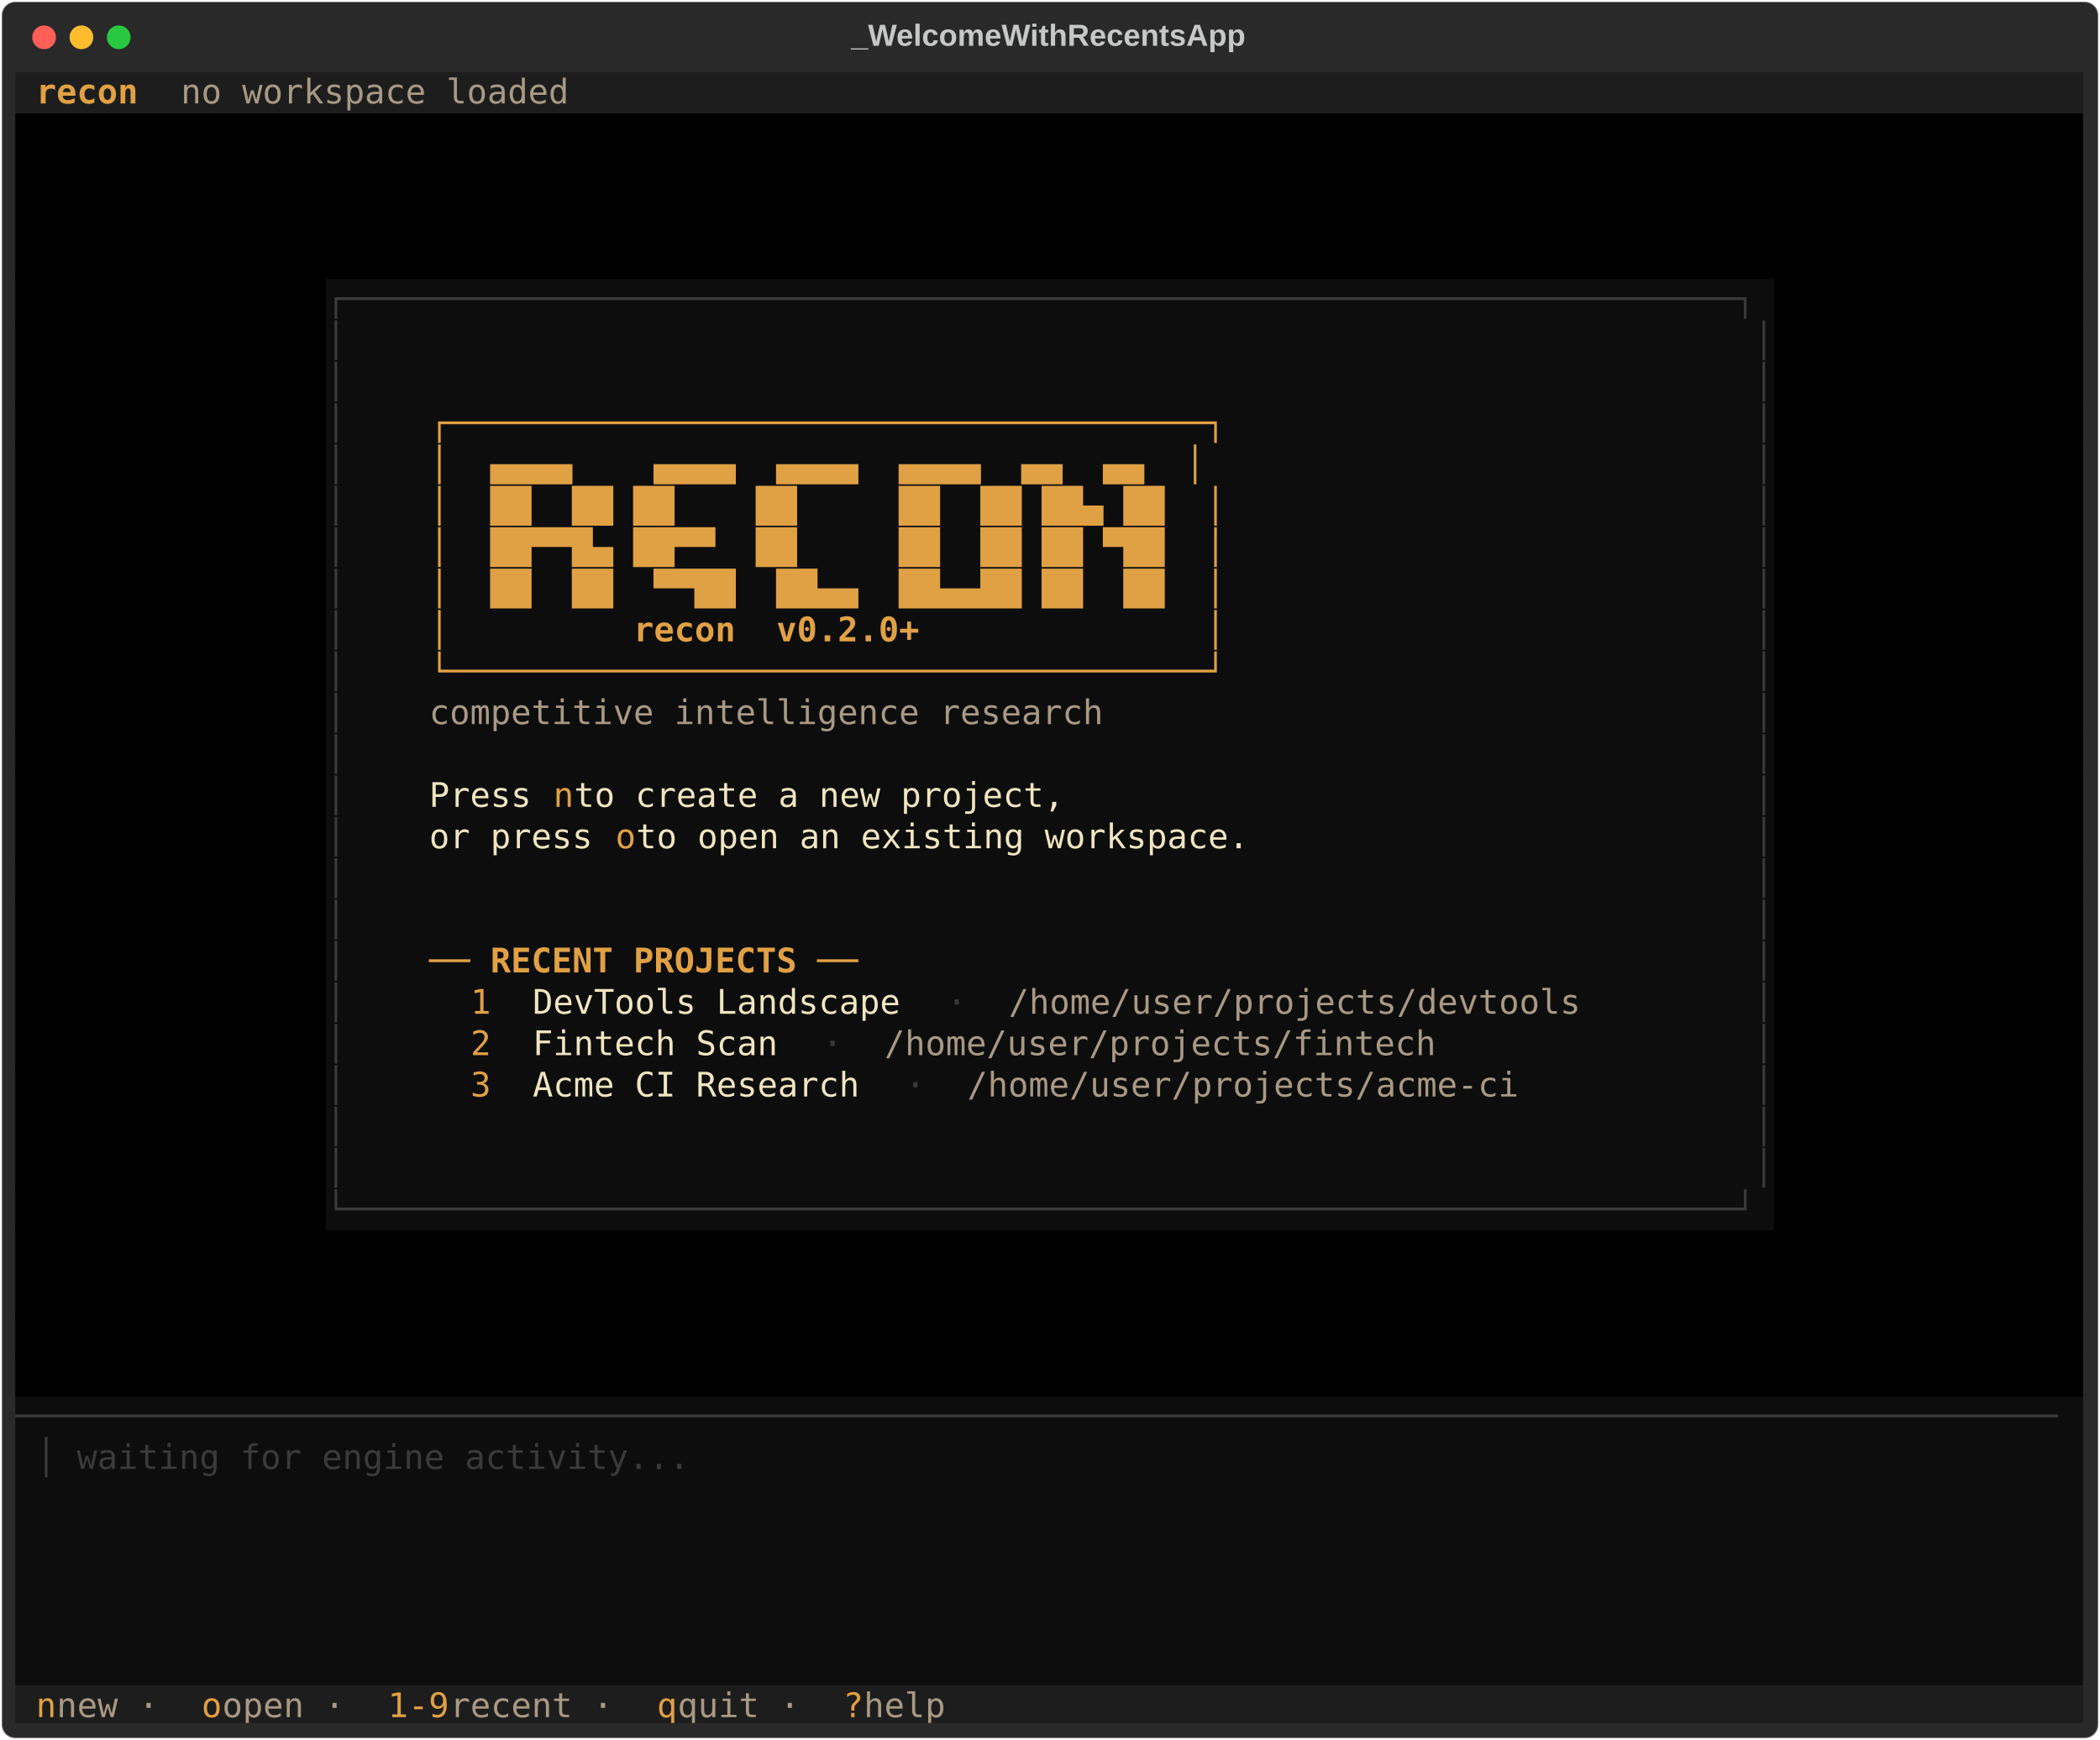
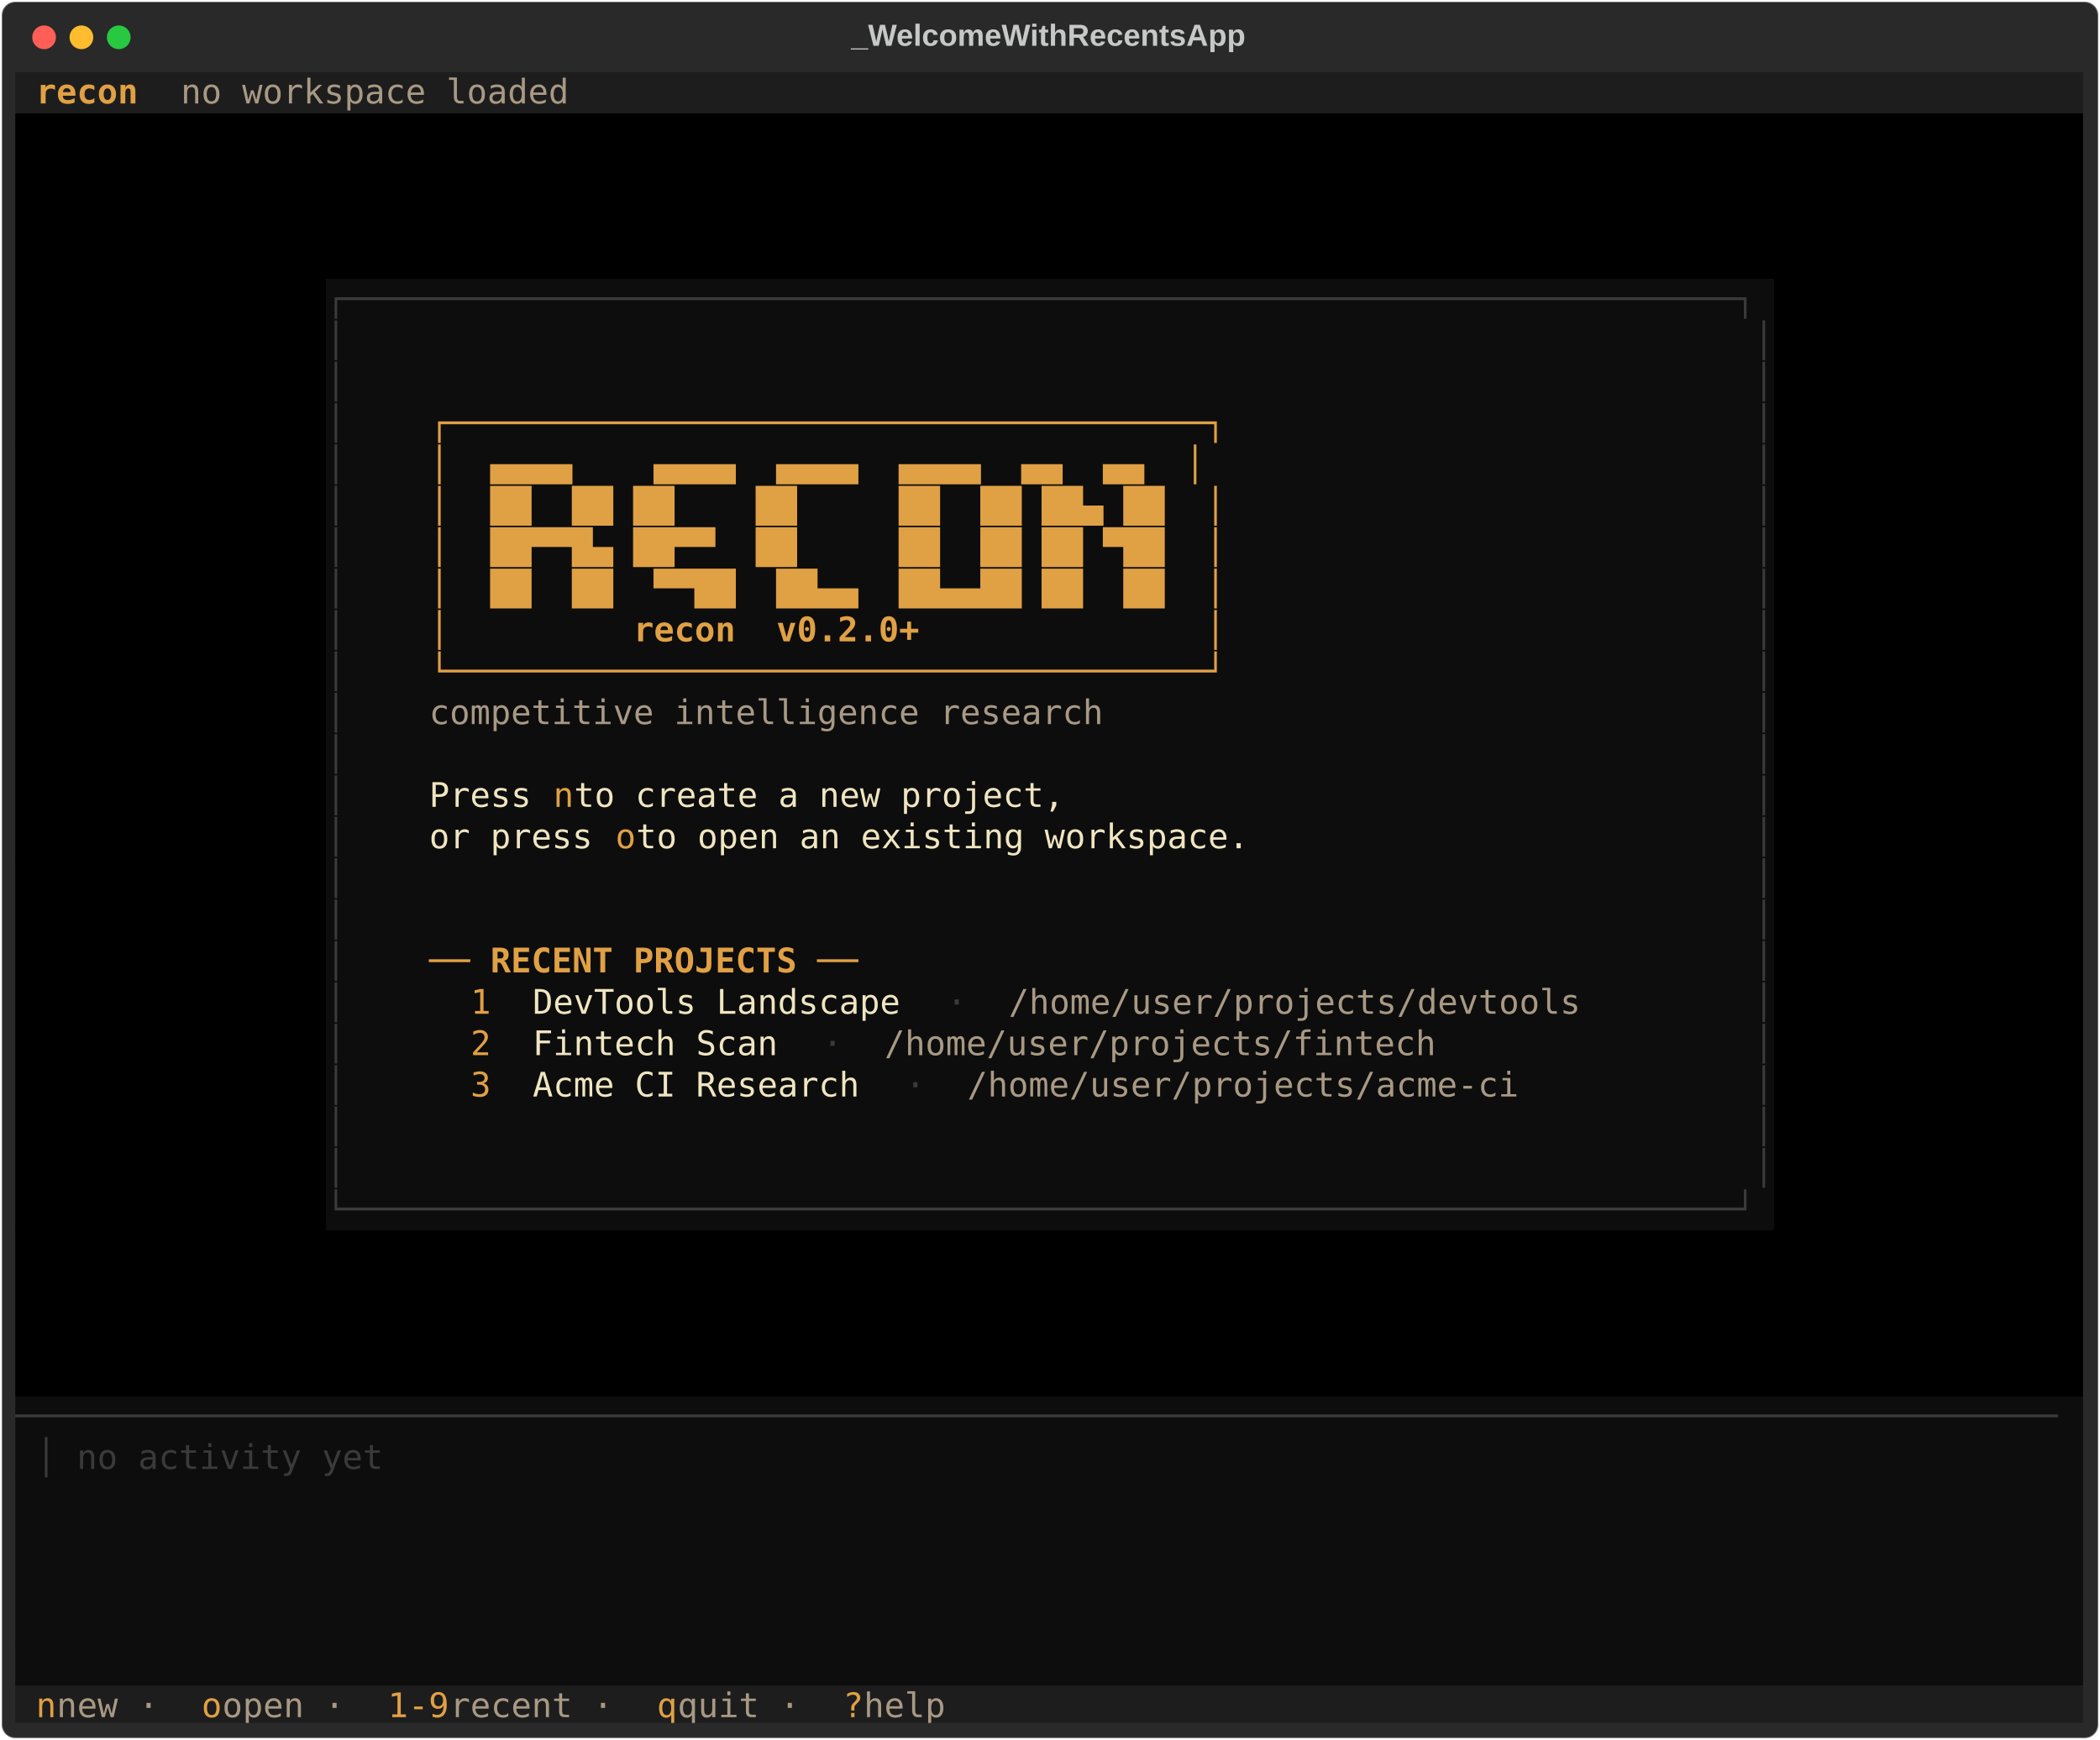
<svg xmlns="http://www.w3.org/2000/svg" class="rich-terminal" viewBox="0 0 1238 1026.0">
  <style>

    @font-face {
        font-family: "Fira Code";
        src: local("FiraCode-Regular"),
                url("https://cdnjs.cloudflare.com/ajax/libs/firacode/6.2.0/woff2/FiraCode-Regular.woff2") format("woff2"),
                url("https://cdnjs.cloudflare.com/ajax/libs/firacode/6.2.0/woff/FiraCode-Regular.woff") format("woff");
        font-style: normal;
        font-weight: 400;
    }
    @font-face {
        font-family: "Fira Code";
        src: local("FiraCode-Bold"),
                url("https://cdnjs.cloudflare.com/ajax/libs/firacode/6.2.0/woff2/FiraCode-Bold.woff2") format("woff2"),
                url("https://cdnjs.cloudflare.com/ajax/libs/firacode/6.2.0/woff/FiraCode-Bold.woff") format("woff");
        font-style: bold;
        font-weight: 700;
    }

    .terminal-matrix {
        font-family: Fira Code, monospace;
        font-size: 20px;
        line-height: 24.4px;
        font-variant-east-asian: full-width;
    }

    .terminal-title {
        font-size: 18px;
        font-weight: bold;
        font-family: arial;
    }

    .terminal-r1 { fill: #c5c8c6 }
.terminal-r2 { fill: #e0a044;font-weight: bold }
.terminal-r3 { fill: #efe5c0 }
.terminal-r4 { fill: #a89984 }
.terminal-r5 { fill: #3a3a3a }
.terminal-r6 { fill: #e0a044 }
    </style>
  <defs>
    <clipPath id="terminal-clip-terminal">
      <rect x="0" y="0" width="1219.0" height="975.0" />
    </clipPath>
    <clipPath id="terminal-line-0">
      <rect x="0" y="1.5" width="1220" height="24.65" />
    </clipPath>
    <clipPath id="terminal-line-1">
      <rect x="0" y="25.9" width="1220" height="24.65" />
    </clipPath>
    <clipPath id="terminal-line-2">
      <rect x="0" y="50.3" width="1220" height="24.65" />
    </clipPath>
    <clipPath id="terminal-line-3">
      <rect x="0" y="74.7" width="1220" height="24.65" />
    </clipPath>
    <clipPath id="terminal-line-4">
      <rect x="0" y="99.1" width="1220" height="24.65" />
    </clipPath>
    <clipPath id="terminal-line-5">
      <rect x="0" y="123.5" width="1220" height="24.65" />
    </clipPath>
    <clipPath id="terminal-line-6">
      <rect x="0" y="147.9" width="1220" height="24.65" />
    </clipPath>
    <clipPath id="terminal-line-7">
      <rect x="0" y="172.3" width="1220" height="24.65" />
    </clipPath>
    <clipPath id="terminal-line-8">
      <rect x="0" y="196.7" width="1220" height="24.65" />
    </clipPath>
    <clipPath id="terminal-line-9">
      <rect x="0" y="221.1" width="1220" height="24.65" />
    </clipPath>
    <clipPath id="terminal-line-10">
      <rect x="0" y="245.5" width="1220" height="24.65" />
    </clipPath>
    <clipPath id="terminal-line-11">
      <rect x="0" y="269.9" width="1220" height="24.65" />
    </clipPath>
    <clipPath id="terminal-line-12">
      <rect x="0" y="294.3" width="1220" height="24.65" />
    </clipPath>
    <clipPath id="terminal-line-13">
      <rect x="0" y="318.7" width="1220" height="24.65" />
    </clipPath>
    <clipPath id="terminal-line-14">
      <rect x="0" y="343.1" width="1220" height="24.65" />
    </clipPath>
    <clipPath id="terminal-line-15">
      <rect x="0" y="367.5" width="1220" height="24.65" />
    </clipPath>
    <clipPath id="terminal-line-16">
      <rect x="0" y="391.9" width="1220" height="24.65" />
    </clipPath>
    <clipPath id="terminal-line-17">
      <rect x="0" y="416.3" width="1220" height="24.65" />
    </clipPath>
    <clipPath id="terminal-line-18">
      <rect x="0" y="440.7" width="1220" height="24.65" />
    </clipPath>
    <clipPath id="terminal-line-19">
      <rect x="0" y="465.1" width="1220" height="24.65" />
    </clipPath>
    <clipPath id="terminal-line-20">
      <rect x="0" y="489.5" width="1220" height="24.65" />
    </clipPath>
    <clipPath id="terminal-line-21">
      <rect x="0" y="513.9" width="1220" height="24.65" />
    </clipPath>
    <clipPath id="terminal-line-22">
      <rect x="0" y="538.3" width="1220" height="24.65" />
    </clipPath>
    <clipPath id="terminal-line-23">
      <rect x="0" y="562.7" width="1220" height="24.65" />
    </clipPath>
    <clipPath id="terminal-line-24">
      <rect x="0" y="587.1" width="1220" height="24.65" />
    </clipPath>
    <clipPath id="terminal-line-25">
      <rect x="0" y="611.5" width="1220" height="24.65" />
    </clipPath>
    <clipPath id="terminal-line-26">
      <rect x="0" y="635.9" width="1220" height="24.65" />
    </clipPath>
    <clipPath id="terminal-line-27">
      <rect x="0" y="660.3" width="1220" height="24.65" />
    </clipPath>
    <clipPath id="terminal-line-28">
      <rect x="0" y="684.7" width="1220" height="24.65" />
    </clipPath>
    <clipPath id="terminal-line-29">
      <rect x="0" y="709.1" width="1220" height="24.65" />
    </clipPath>
    <clipPath id="terminal-line-30">
      <rect x="0" y="733.5" width="1220" height="24.65" />
    </clipPath>
    <clipPath id="terminal-line-31">
      <rect x="0" y="757.9" width="1220" height="24.65" />
    </clipPath>
    <clipPath id="terminal-line-32">
      <rect x="0" y="782.3" width="1220" height="24.65" />
    </clipPath>
    <clipPath id="terminal-line-33">
      <rect x="0" y="806.7" width="1220" height="24.65" />
    </clipPath>
    <clipPath id="terminal-line-34">
      <rect x="0" y="831.1" width="1220" height="24.65" />
    </clipPath>
    <clipPath id="terminal-line-35">
      <rect x="0" y="855.5" width="1220" height="24.65" />
    </clipPath>
    <clipPath id="terminal-line-36">
      <rect x="0" y="879.9" width="1220" height="24.65" />
    </clipPath>
    <clipPath id="terminal-line-37">
      <rect x="0" y="904.3" width="1220" height="24.65" />
    </clipPath>
    <clipPath id="terminal-line-38">
      <rect x="0" y="928.7" width="1220" height="24.65" />
    </clipPath>
  </defs>
  <rect fill="#292929" stroke="rgba(255,255,255,0.35)" stroke-width="1" x="1" y="1" width="1236" height="1024" rx="8" />
  <text class="terminal-title" fill="#c5c8c6" text-anchor="middle" x="618" y="27">_WelcomeWithRecentsApp</text>
  <g transform="translate(26,22)">
    <circle cx="0" cy="0" r="7" fill="#ff5f57" />
    <circle cx="22" cy="0" r="7" fill="#febc2e" />
    <circle cx="44" cy="0" r="7" fill="#28c840" />
  </g>
  <g transform="translate(9, 41)" clip-path="url(#terminal-clip-terminal)">
    <rect fill="#1d1d1d" x="0" y="1.5" width="12.2" height="24.65" shape-rendering="crispEdges" />
    <rect fill="#1d1d1d" x="12.2" y="1.5" width="61" height="24.65" shape-rendering="crispEdges" />
    <rect fill="#1d1d1d" x="73.2" y="1.5" width="24.4" height="24.65" shape-rendering="crispEdges" />
    <rect fill="#1d1d1d" x="97.6" y="1.5" width="231.8" height="24.65" shape-rendering="crispEdges" />
    <rect fill="#1d1d1d" x="329.4" y="1.5" width="890.6" height="24.65" shape-rendering="crispEdges" />
    <rect fill="#000000" x="0" y="25.9" width="1220" height="24.65" shape-rendering="crispEdges" />
    <rect fill="#000000" x="0" y="50.3" width="1220" height="24.65" shape-rendering="crispEdges" />
    <rect fill="#000000" x="0" y="74.7" width="1220" height="24.65" shape-rendering="crispEdges" />
    <rect fill="#000000" x="0" y="99.1" width="1220" height="24.65" shape-rendering="crispEdges" />
    <rect fill="#000000" x="0" y="123.5" width="183" height="24.65" shape-rendering="crispEdges" />
    <rect fill="#0d0d0d" x="183" y="123.5" width="854" height="24.65" shape-rendering="crispEdges" />
    <rect fill="#000000" x="1037" y="123.5" width="183" height="24.65" shape-rendering="crispEdges" />
    <rect fill="#000000" x="0" y="147.9" width="183" height="24.65" shape-rendering="crispEdges" />
    <rect fill="#0d0d0d" x="183" y="147.9" width="12.2" height="24.65" shape-rendering="crispEdges" />
    <rect fill="#0d0d0d" x="195.2" y="147.9" width="829.6" height="24.65" shape-rendering="crispEdges" />
    <rect fill="#0d0d0d" x="1024.8" y="147.9" width="12.2" height="24.65" shape-rendering="crispEdges" />
    <rect fill="#000000" x="1037" y="147.9" width="183" height="24.65" shape-rendering="crispEdges" />
    <rect fill="#000000" x="0" y="172.3" width="183" height="24.65" shape-rendering="crispEdges" />
    <rect fill="#0d0d0d" x="183" y="172.3" width="12.2" height="24.65" shape-rendering="crispEdges" />
    <rect fill="#0d0d0d" x="195.2" y="172.3" width="829.6" height="24.65" shape-rendering="crispEdges" />
    <rect fill="#0d0d0d" x="1024.8" y="172.3" width="12.2" height="24.65" shape-rendering="crispEdges" />
    <rect fill="#000000" x="1037" y="172.3" width="183" height="24.65" shape-rendering="crispEdges" />
    <rect fill="#000000" x="0" y="196.7" width="183" height="24.65" shape-rendering="crispEdges" />
    <rect fill="#0d0d0d" x="183" y="196.7" width="12.2" height="24.65" shape-rendering="crispEdges" />
    <rect fill="#0d0d0d" x="195.2" y="196.7" width="48.8" height="24.65" shape-rendering="crispEdges" />
    <rect fill="#0d0d0d" x="244" y="196.7" width="475.8" height="24.65" shape-rendering="crispEdges" />
    <rect fill="#0d0d0d" x="719.8" y="196.7" width="305" height="24.65" shape-rendering="crispEdges" />
    <rect fill="#0d0d0d" x="1024.8" y="196.7" width="12.2" height="24.65" shape-rendering="crispEdges" />
    <rect fill="#000000" x="1037" y="196.7" width="183" height="24.65" shape-rendering="crispEdges" />
    <rect fill="#000000" x="0" y="221.1" width="183" height="24.65" shape-rendering="crispEdges" />
    <rect fill="#0d0d0d" x="183" y="221.1" width="12.2" height="24.65" shape-rendering="crispEdges" />
    <rect fill="#0d0d0d" x="195.2" y="221.1" width="48.8" height="24.65" shape-rendering="crispEdges" />
    <rect fill="#0d0d0d" x="244" y="221.1" width="463.6" height="24.65" shape-rendering="crispEdges" />
    <rect fill="#0d0d0d" x="707.6" y="221.1" width="317.2" height="24.65" shape-rendering="crispEdges" />
    <rect fill="#0d0d0d" x="1024.8" y="221.1" width="12.2" height="24.65" shape-rendering="crispEdges" />
    <rect fill="#000000" x="1037" y="221.1" width="183" height="24.65" shape-rendering="crispEdges" />
    <rect fill="#000000" x="0" y="245.5" width="183" height="24.65" shape-rendering="crispEdges" />
    <rect fill="#0d0d0d" x="183" y="245.5" width="12.2" height="24.65" shape-rendering="crispEdges" />
    <rect fill="#0d0d0d" x="195.2" y="245.5" width="48.8" height="24.65" shape-rendering="crispEdges" />
    <rect fill="#0d0d0d" x="244" y="245.5" width="475.8" height="24.65" shape-rendering="crispEdges" />
    <rect fill="#0d0d0d" x="719.8" y="245.5" width="305" height="24.65" shape-rendering="crispEdges" />
    <rect fill="#0d0d0d" x="1024.8" y="245.5" width="12.2" height="24.65" shape-rendering="crispEdges" />
    <rect fill="#000000" x="1037" y="245.5" width="183" height="24.65" shape-rendering="crispEdges" />
    <rect fill="#000000" x="0" y="269.9" width="183" height="24.65" shape-rendering="crispEdges" />
    <rect fill="#0d0d0d" x="183" y="269.9" width="12.2" height="24.65" shape-rendering="crispEdges" />
    <rect fill="#0d0d0d" x="195.2" y="269.9" width="48.8" height="24.65" shape-rendering="crispEdges" />
    <rect fill="#0d0d0d" x="244" y="269.9" width="475.8" height="24.65" shape-rendering="crispEdges" />
    <rect fill="#0d0d0d" x="719.8" y="269.9" width="305" height="24.65" shape-rendering="crispEdges" />
    <rect fill="#0d0d0d" x="1024.8" y="269.9" width="12.2" height="24.65" shape-rendering="crispEdges" />
    <rect fill="#000000" x="1037" y="269.9" width="183" height="24.65" shape-rendering="crispEdges" />
    <rect fill="#000000" x="0" y="294.3" width="183" height="24.65" shape-rendering="crispEdges" />
    <rect fill="#0d0d0d" x="183" y="294.3" width="12.2" height="24.65" shape-rendering="crispEdges" />
    <rect fill="#0d0d0d" x="195.2" y="294.3" width="48.8" height="24.65" shape-rendering="crispEdges" />
    <rect fill="#0d0d0d" x="244" y="294.3" width="475.8" height="24.65" shape-rendering="crispEdges" />
    <rect fill="#0d0d0d" x="719.8" y="294.3" width="305" height="24.65" shape-rendering="crispEdges" />
    <rect fill="#0d0d0d" x="1024.8" y="294.3" width="12.2" height="24.65" shape-rendering="crispEdges" />
    <rect fill="#000000" x="1037" y="294.3" width="183" height="24.65" shape-rendering="crispEdges" />
    <rect fill="#000000" x="0" y="318.7" width="183" height="24.65" shape-rendering="crispEdges" />
    <rect fill="#0d0d0d" x="183" y="318.7" width="12.2" height="24.65" shape-rendering="crispEdges" />
    <rect fill="#0d0d0d" x="195.2" y="318.7" width="48.8" height="24.65" shape-rendering="crispEdges" />
    <rect fill="#0d0d0d" x="244" y="318.7" width="475.8" height="24.65" shape-rendering="crispEdges" />
    <rect fill="#0d0d0d" x="719.8" y="318.7" width="305" height="24.65" shape-rendering="crispEdges" />
    <rect fill="#0d0d0d" x="1024.8" y="318.7" width="12.2" height="24.65" shape-rendering="crispEdges" />
    <rect fill="#000000" x="1037" y="318.7" width="183" height="24.65" shape-rendering="crispEdges" />
    <rect fill="#000000" x="0" y="343.1" width="183" height="24.65" shape-rendering="crispEdges" />
    <rect fill="#0d0d0d" x="183" y="343.1" width="12.2" height="24.65" shape-rendering="crispEdges" />
    <rect fill="#0d0d0d" x="195.2" y="343.1" width="48.8" height="24.65" shape-rendering="crispEdges" />
    <rect fill="#0d0d0d" x="244" y="343.1" width="475.8" height="24.65" shape-rendering="crispEdges" />
    <rect fill="#0d0d0d" x="719.8" y="343.1" width="305" height="24.65" shape-rendering="crispEdges" />
    <rect fill="#0d0d0d" x="1024.8" y="343.1" width="12.2" height="24.65" shape-rendering="crispEdges" />
    <rect fill="#000000" x="1037" y="343.1" width="183" height="24.65" shape-rendering="crispEdges" />
    <rect fill="#000000" x="0" y="367.5" width="183" height="24.65" shape-rendering="crispEdges" />
    <rect fill="#0d0d0d" x="183" y="367.5" width="12.2" height="24.65" shape-rendering="crispEdges" />
    <rect fill="#0d0d0d" x="195.2" y="367.5" width="48.8" height="24.65" shape-rendering="crispEdges" />
    <rect fill="#0d0d0d" x="244" y="367.5" width="402.6" height="24.65" shape-rendering="crispEdges" />
    <rect fill="#0d0d0d" x="646.6" y="367.5" width="378.2" height="24.65" shape-rendering="crispEdges" />
    <rect fill="#0d0d0d" x="1024.8" y="367.5" width="12.2" height="24.65" shape-rendering="crispEdges" />
    <rect fill="#000000" x="1037" y="367.5" width="183" height="24.65" shape-rendering="crispEdges" />
    <rect fill="#000000" x="0" y="391.9" width="183" height="24.65" shape-rendering="crispEdges" />
    <rect fill="#0d0d0d" x="183" y="391.9" width="12.2" height="24.65" shape-rendering="crispEdges" />
    <rect fill="#0d0d0d" x="195.2" y="391.9" width="48.8" height="24.65" shape-rendering="crispEdges" />
    <rect fill="#0d0d0d" x="244" y="391.9" width="0" height="24.65" shape-rendering="crispEdges" />
    <rect fill="#0d0d0d" x="244" y="391.9" width="780.8" height="24.65" shape-rendering="crispEdges" />
    <rect fill="#0d0d0d" x="1024.8" y="391.9" width="12.2" height="24.65" shape-rendering="crispEdges" />
    <rect fill="#000000" x="1037" y="391.9" width="183" height="24.65" shape-rendering="crispEdges" />
    <rect fill="#000000" x="0" y="416.3" width="183" height="24.65" shape-rendering="crispEdges" />
    <rect fill="#0d0d0d" x="183" y="416.3" width="12.2" height="24.65" shape-rendering="crispEdges" />
    <rect fill="#0d0d0d" x="195.2" y="416.3" width="48.8" height="24.65" shape-rendering="crispEdges" />
    <rect fill="#0d0d0d" x="244" y="416.3" width="73.2" height="24.65" shape-rendering="crispEdges" />
    <rect fill="#0d0d0d" x="317.2" y="416.3" width="12.2" height="24.65" shape-rendering="crispEdges" />
    <rect fill="#0d0d0d" x="329.4" y="416.3" width="305" height="24.65" shape-rendering="crispEdges" />
    <rect fill="#0d0d0d" x="634.4" y="416.3" width="390.4" height="24.65" shape-rendering="crispEdges" />
    <rect fill="#0d0d0d" x="1024.8" y="416.3" width="12.2" height="24.65" shape-rendering="crispEdges" />
    <rect fill="#000000" x="1037" y="416.3" width="183" height="24.65" shape-rendering="crispEdges" />
    <rect fill="#000000" x="0" y="440.7" width="183" height="24.65" shape-rendering="crispEdges" />
    <rect fill="#0d0d0d" x="183" y="440.7" width="12.2" height="24.65" shape-rendering="crispEdges" />
    <rect fill="#0d0d0d" x="195.2" y="440.7" width="48.8" height="24.65" shape-rendering="crispEdges" />
    <rect fill="#0d0d0d" x="244" y="440.7" width="109.8" height="24.65" shape-rendering="crispEdges" />
    <rect fill="#0d0d0d" x="353.8" y="440.7" width="12.2" height="24.65" shape-rendering="crispEdges" />
    <rect fill="#0d0d0d" x="366" y="440.7" width="378.2" height="24.65" shape-rendering="crispEdges" />
    <rect fill="#0d0d0d" x="744.2" y="440.7" width="280.6" height="24.65" shape-rendering="crispEdges" />
    <rect fill="#0d0d0d" x="1024.8" y="440.7" width="12.2" height="24.65" shape-rendering="crispEdges" />
    <rect fill="#000000" x="1037" y="440.7" width="183" height="24.65" shape-rendering="crispEdges" />
    <rect fill="#000000" x="0" y="465.1" width="183" height="24.65" shape-rendering="crispEdges" />
    <rect fill="#0d0d0d" x="183" y="465.1" width="12.2" height="24.65" shape-rendering="crispEdges" />
    <rect fill="#0d0d0d" x="195.2" y="465.1" width="48.8" height="24.65" shape-rendering="crispEdges" />
    <rect fill="#0d0d0d" x="244" y="465.1" width="0" height="24.65" shape-rendering="crispEdges" />
    <rect fill="#0d0d0d" x="244" y="465.1" width="780.8" height="24.65" shape-rendering="crispEdges" />
    <rect fill="#0d0d0d" x="1024.8" y="465.1" width="12.2" height="24.65" shape-rendering="crispEdges" />
    <rect fill="#000000" x="1037" y="465.1" width="183" height="24.65" shape-rendering="crispEdges" />
    <rect fill="#000000" x="0" y="489.5" width="183" height="24.65" shape-rendering="crispEdges" />
    <rect fill="#0d0d0d" x="183" y="489.5" width="12.2" height="24.65" shape-rendering="crispEdges" />
    <rect fill="#0d0d0d" x="195.2" y="489.5" width="829.6" height="24.65" shape-rendering="crispEdges" />
    <rect fill="#0d0d0d" x="1024.8" y="489.5" width="12.2" height="24.65" shape-rendering="crispEdges" />
    <rect fill="#000000" x="1037" y="489.5" width="183" height="24.65" shape-rendering="crispEdges" />
    <rect fill="#000000" x="0" y="513.9" width="183" height="24.65" shape-rendering="crispEdges" />
    <rect fill="#0d0d0d" x="183" y="513.9" width="12.2" height="24.65" shape-rendering="crispEdges" />
    <rect fill="#0d0d0d" x="195.2" y="513.9" width="48.8" height="24.65" shape-rendering="crispEdges" />
    <rect fill="#0d0d0d" x="244" y="513.9" width="256.2" height="24.65" shape-rendering="crispEdges" />
    <rect fill="#0d0d0d" x="500.2" y="513.9" width="524.6" height="24.65" shape-rendering="crispEdges" />
    <rect fill="#0d0d0d" x="1024.8" y="513.9" width="12.2" height="24.65" shape-rendering="crispEdges" />
    <rect fill="#000000" x="1037" y="513.9" width="183" height="24.65" shape-rendering="crispEdges" />
    <rect fill="#000000" x="0" y="538.3" width="183" height="24.65" shape-rendering="crispEdges" />
    <rect fill="#0d0d0d" x="183" y="538.3" width="12.2" height="24.65" shape-rendering="crispEdges" />
    <rect fill="#0d0d0d" x="195.2" y="538.3" width="48.8" height="24.65" shape-rendering="crispEdges" />
    <rect fill="#0d0d0d" x="244" y="538.3" width="24.4" height="24.65" shape-rendering="crispEdges" />
    <rect fill="#0d0d0d" x="268.4" y="538.3" width="12.2" height="24.65" shape-rendering="crispEdges" />
    <rect fill="#0d0d0d" x="280.6" y="538.3" width="24.4" height="24.65" shape-rendering="crispEdges" />
    <rect fill="#0d0d0d" x="305" y="538.3" width="219.6" height="24.65" shape-rendering="crispEdges" />
    <rect fill="#0d0d0d" x="524.6" y="538.3" width="24.4" height="24.65" shape-rendering="crispEdges" />
    <rect fill="#0d0d0d" x="549" y="538.3" width="12.2" height="24.65" shape-rendering="crispEdges" />
    <rect fill="#0d0d0d" x="561.2" y="538.3" width="24.4" height="24.65" shape-rendering="crispEdges" />
    <rect fill="#0d0d0d" x="585.6" y="538.3" width="341.6" height="24.65" shape-rendering="crispEdges" />
    <rect fill="#0d0d0d" x="927.2" y="538.3" width="97.6" height="24.65" shape-rendering="crispEdges" />
    <rect fill="#0d0d0d" x="1024.8" y="538.3" width="12.2" height="24.65" shape-rendering="crispEdges" />
    <rect fill="#000000" x="1037" y="538.3" width="183" height="24.65" shape-rendering="crispEdges" />
    <rect fill="#000000" x="0" y="562.7" width="183" height="24.65" shape-rendering="crispEdges" />
    <rect fill="#0d0d0d" x="183" y="562.7" width="12.2" height="24.65" shape-rendering="crispEdges" />
    <rect fill="#0d0d0d" x="195.2" y="562.7" width="48.8" height="24.65" shape-rendering="crispEdges" />
    <rect fill="#0d0d0d" x="244" y="562.7" width="24.4" height="24.65" shape-rendering="crispEdges" />
    <rect fill="#0d0d0d" x="268.4" y="562.7" width="12.2" height="24.65" shape-rendering="crispEdges" />
    <rect fill="#0d0d0d" x="280.6" y="562.7" width="24.4" height="24.65" shape-rendering="crispEdges" />
    <rect fill="#0d0d0d" x="305" y="562.7" width="146.4" height="24.65" shape-rendering="crispEdges" />
    <rect fill="#0d0d0d" x="451.4" y="562.7" width="24.4" height="24.65" shape-rendering="crispEdges" />
    <rect fill="#0d0d0d" x="475.8" y="562.7" width="12.2" height="24.65" shape-rendering="crispEdges" />
    <rect fill="#0d0d0d" x="488" y="562.7" width="24.4" height="24.65" shape-rendering="crispEdges" />
    <rect fill="#0d0d0d" x="512.4" y="562.7" width="329.4" height="24.65" shape-rendering="crispEdges" />
    <rect fill="#0d0d0d" x="841.8" y="562.7" width="183" height="24.65" shape-rendering="crispEdges" />
    <rect fill="#0d0d0d" x="1024.8" y="562.7" width="12.2" height="24.65" shape-rendering="crispEdges" />
    <rect fill="#000000" x="1037" y="562.7" width="183" height="24.65" shape-rendering="crispEdges" />
    <rect fill="#000000" x="0" y="587.1" width="183" height="24.65" shape-rendering="crispEdges" />
    <rect fill="#0d0d0d" x="183" y="587.1" width="12.2" height="24.65" shape-rendering="crispEdges" />
    <rect fill="#0d0d0d" x="195.2" y="587.1" width="48.8" height="24.65" shape-rendering="crispEdges" />
    <rect fill="#0d0d0d" x="244" y="587.1" width="24.4" height="24.65" shape-rendering="crispEdges" />
    <rect fill="#0d0d0d" x="268.4" y="587.1" width="12.2" height="24.65" shape-rendering="crispEdges" />
    <rect fill="#0d0d0d" x="280.6" y="587.1" width="24.4" height="24.65" shape-rendering="crispEdges" />
    <rect fill="#0d0d0d" x="305" y="587.1" width="195.2" height="24.65" shape-rendering="crispEdges" />
    <rect fill="#0d0d0d" x="500.2" y="587.1" width="24.4" height="24.65" shape-rendering="crispEdges" />
    <rect fill="#0d0d0d" x="524.6" y="587.1" width="12.2" height="24.65" shape-rendering="crispEdges" />
    <rect fill="#0d0d0d" x="536.8" y="587.1" width="24.4" height="24.65" shape-rendering="crispEdges" />
    <rect fill="#0d0d0d" x="561.2" y="587.1" width="329.4" height="24.65" shape-rendering="crispEdges" />
    <rect fill="#0d0d0d" x="890.6" y="587.1" width="134.2" height="24.65" shape-rendering="crispEdges" />
    <rect fill="#0d0d0d" x="1024.8" y="587.1" width="12.2" height="24.65" shape-rendering="crispEdges" />
    <rect fill="#000000" x="1037" y="587.1" width="183" height="24.65" shape-rendering="crispEdges" />
    <rect fill="#000000" x="0" y="611.5" width="183" height="24.65" shape-rendering="crispEdges" />
    <rect fill="#0d0d0d" x="183" y="611.5" width="12.2" height="24.65" shape-rendering="crispEdges" />
    <rect fill="#0d0d0d" x="195.2" y="611.5" width="829.6" height="24.65" shape-rendering="crispEdges" />
    <rect fill="#0d0d0d" x="1024.8" y="611.5" width="12.2" height="24.65" shape-rendering="crispEdges" />
    <rect fill="#000000" x="1037" y="611.5" width="183" height="24.65" shape-rendering="crispEdges" />
    <rect fill="#000000" x="0" y="635.9" width="183" height="24.65" shape-rendering="crispEdges" />
    <rect fill="#0d0d0d" x="183" y="635.9" width="12.2" height="24.65" shape-rendering="crispEdges" />
    <rect fill="#0d0d0d" x="195.2" y="635.9" width="829.6" height="24.65" shape-rendering="crispEdges" />
    <rect fill="#0d0d0d" x="1024.8" y="635.9" width="12.2" height="24.65" shape-rendering="crispEdges" />
    <rect fill="#000000" x="1037" y="635.9" width="183" height="24.65" shape-rendering="crispEdges" />
    <rect fill="#000000" x="0" y="660.3" width="183" height="24.65" shape-rendering="crispEdges" />
    <rect fill="#0d0d0d" x="183" y="660.3" width="854" height="24.65" shape-rendering="crispEdges" />
    <rect fill="#000000" x="1037" y="660.3" width="183" height="24.65" shape-rendering="crispEdges" />
    <rect fill="#000000" x="0" y="684.7" width="1220" height="24.65" shape-rendering="crispEdges" />
    <rect fill="#000000" x="0" y="709.1" width="1220" height="24.65" shape-rendering="crispEdges" />
    <rect fill="#000000" x="0" y="733.5" width="1220" height="24.65" shape-rendering="crispEdges" />
    <rect fill="#000000" x="0" y="757.9" width="1220" height="24.65" shape-rendering="crispEdges" />
    <rect fill="#0d0d0d" x="0" y="782.3" width="1220" height="24.65" shape-rendering="crispEdges" />
    <rect fill="#0d0d0d" x="0" y="806.7" width="12.2" height="24.65" shape-rendering="crispEdges" />
-     <rect fill="#0d0d0d" x="12.2" y="806.7" width="390.4" height="24.65" shape-rendering="crispEdges" />
-     <rect fill="#0d0d0d" x="402.6" y="806.7" width="817.4" height="24.65" shape-rendering="crispEdges" />
+     <rect fill="#0d0d0d" x="12.2" y="806.7" width="207.4" height="24.65" shape-rendering="crispEdges" />
+     <rect fill="#0d0d0d" x="219.6" y="806.7" width="1000.4" height="24.65" shape-rendering="crispEdges" />
    <rect fill="#0d0d0d" x="0" y="831.1" width="12.2" height="24.65" shape-rendering="crispEdges" />
    <rect fill="#0d0d0d" x="12.2" y="831.1" width="1195.6" height="24.65" shape-rendering="crispEdges" />
    <rect fill="#0d0d0d" x="1207.8" y="831.1" width="12.2" height="24.65" shape-rendering="crispEdges" />
    <rect fill="#0d0d0d" x="0" y="855.5" width="12.2" height="24.65" shape-rendering="crispEdges" />
    <rect fill="#0d0d0d" x="12.2" y="855.5" width="1195.6" height="24.65" shape-rendering="crispEdges" />
    <rect fill="#0d0d0d" x="1207.8" y="855.5" width="12.2" height="24.65" shape-rendering="crispEdges" />
    <rect fill="#0d0d0d" x="0" y="879.9" width="12.2" height="24.65" shape-rendering="crispEdges" />
    <rect fill="#0d0d0d" x="12.2" y="879.9" width="1195.6" height="24.65" shape-rendering="crispEdges" />
    <rect fill="#0d0d0d" x="1207.8" y="879.9" width="12.2" height="24.65" shape-rendering="crispEdges" />
    <rect fill="#0d0d0d" x="0" y="904.3" width="12.2" height="24.65" shape-rendering="crispEdges" />
    <rect fill="#0d0d0d" x="12.2" y="904.3" width="1195.6" height="24.65" shape-rendering="crispEdges" />
    <rect fill="#0d0d0d" x="1207.8" y="904.3" width="12.2" height="24.65" shape-rendering="crispEdges" />
    <rect fill="#0d0d0d" x="0" y="928.7" width="12.2" height="24.65" shape-rendering="crispEdges" />
    <rect fill="#0d0d0d" x="12.2" y="928.7" width="1195.6" height="24.65" shape-rendering="crispEdges" />
    <rect fill="#0d0d0d" x="1207.8" y="928.7" width="12.2" height="24.65" shape-rendering="crispEdges" />
    <rect fill="#1d1d1d" x="0" y="953.1" width="12.2" height="24.65" shape-rendering="crispEdges" />
    <rect fill="#1d1d1d" x="12.2" y="953.1" width="12.2" height="24.65" shape-rendering="crispEdges" />
    <rect fill="#1d1d1d" x="24.4" y="953.1" width="85.4" height="24.65" shape-rendering="crispEdges" />
    <rect fill="#1d1d1d" x="109.8" y="953.1" width="12.2" height="24.65" shape-rendering="crispEdges" />
    <rect fill="#1d1d1d" x="122" y="953.1" width="97.6" height="24.65" shape-rendering="crispEdges" />
    <rect fill="#1d1d1d" x="219.6" y="953.1" width="36.6" height="24.65" shape-rendering="crispEdges" />
    <rect fill="#1d1d1d" x="256.2" y="953.1" width="122" height="24.65" shape-rendering="crispEdges" />
    <rect fill="#1d1d1d" x="378.2" y="953.1" width="12.2" height="24.65" shape-rendering="crispEdges" />
    <rect fill="#1d1d1d" x="390.4" y="953.1" width="97.6" height="24.65" shape-rendering="crispEdges" />
    <rect fill="#1d1d1d" x="488" y="953.1" width="12.2" height="24.65" shape-rendering="crispEdges" />
    <rect fill="#1d1d1d" x="500.2" y="953.1" width="61" height="24.65" shape-rendering="crispEdges" />
    <rect fill="#1d1d1d" x="561.2" y="953.1" width="658.8" height="24.65" shape-rendering="crispEdges" />
    <g class="terminal-matrix">
      <text class="terminal-r2" x="12.2" y="20" textLength="61" clip-path="url(#terminal-line-0)">recon</text>
      <text class="terminal-r4" x="97.6" y="20" textLength="231.8" clip-path="url(#terminal-line-0)">no workspace loaded</text>
      <text class="terminal-r1" x="1220" y="20" textLength="12.2" clip-path="url(#terminal-line-0)">
</text>
      <text class="terminal-r1" x="1220" y="44.4" textLength="12.2" clip-path="url(#terminal-line-1)">
</text>
      <text class="terminal-r1" x="1220" y="68.8" textLength="12.2" clip-path="url(#terminal-line-2)">
</text>
      <text class="terminal-r1" x="1220" y="93.2" textLength="12.2" clip-path="url(#terminal-line-3)">
</text>
      <text class="terminal-r1" x="1220" y="117.6" textLength="12.2" clip-path="url(#terminal-line-4)">
</text>
      <text class="terminal-r5" x="183" y="142" textLength="854" clip-path="url(#terminal-line-5)">┌────────────────────────────────────────────────────────────────────┐</text>
      <text class="terminal-r1" x="1220" y="142" textLength="12.2" clip-path="url(#terminal-line-5)">
</text>
      <text class="terminal-r5" x="183" y="166.4" textLength="12.2" clip-path="url(#terminal-line-6)">│</text>
      <text class="terminal-r5" x="1024.8" y="166.4" textLength="12.2" clip-path="url(#terminal-line-6)">│</text>
      <text class="terminal-r1" x="1220" y="166.4" textLength="12.2" clip-path="url(#terminal-line-6)">
</text>
      <text class="terminal-r5" x="183" y="190.8" textLength="12.2" clip-path="url(#terminal-line-7)">│</text>
      <text class="terminal-r5" x="1024.8" y="190.8" textLength="12.2" clip-path="url(#terminal-line-7)">│</text>
      <text class="terminal-r1" x="1220" y="190.8" textLength="12.2" clip-path="url(#terminal-line-7)">
</text>
      <text class="terminal-r5" x="183" y="215.2" textLength="12.2" clip-path="url(#terminal-line-8)">│</text>
      <text class="terminal-r2" x="244" y="215.2" textLength="475.8" clip-path="url(#terminal-line-8)">┌─────────────────────────────────────┐</text>
      <text class="terminal-r5" x="1024.8" y="215.2" textLength="12.2" clip-path="url(#terminal-line-8)">│</text>
      <text class="terminal-r1" x="1220" y="215.2" textLength="12.2" clip-path="url(#terminal-line-8)">
</text>
      <text class="terminal-r5" x="183" y="239.6" textLength="12.2" clip-path="url(#terminal-line-9)">│</text>
      <text class="terminal-r2" x="244" y="239.6" textLength="463.6" clip-path="url(#terminal-line-9)">│  ▄▄▄▄    ▄▄▄▄  ▄▄▄▄  ▄▄▄▄  ▄▄  ▄▄  │</text>
      <text class="terminal-r5" x="1024.8" y="239.6" textLength="12.2" clip-path="url(#terminal-line-9)">│</text>
      <text class="terminal-r1" x="1220" y="239.6" textLength="12.2" clip-path="url(#terminal-line-9)">
</text>
      <text class="terminal-r5" x="183" y="264" textLength="12.2" clip-path="url(#terminal-line-10)">│</text>
      <text class="terminal-r2" x="244" y="264" textLength="475.8" clip-path="url(#terminal-line-10)">│  ██  ██ ██    ██     ██  ██ ██▄ ██  │</text>
      <text class="terminal-r5" x="1024.8" y="264" textLength="12.2" clip-path="url(#terminal-line-10)">│</text>
      <text class="terminal-r1" x="1220" y="264" textLength="12.2" clip-path="url(#terminal-line-10)">
</text>
      <text class="terminal-r5" x="183" y="288.4" textLength="12.2" clip-path="url(#terminal-line-11)">│</text>
      <text class="terminal-r2" x="244" y="288.4" textLength="475.8" clip-path="url(#terminal-line-11)">│  ██▀▀█▄ ██▀▀  ██     ██  ██ ██ ▀██  │</text>
      <text class="terminal-r5" x="1024.8" y="288.4" textLength="12.2" clip-path="url(#terminal-line-11)">│</text>
      <text class="terminal-r1" x="1220" y="288.4" textLength="12.2" clip-path="url(#terminal-line-11)">
</text>
      <text class="terminal-r5" x="183" y="312.8" textLength="12.2" clip-path="url(#terminal-line-12)">│</text>
      <text class="terminal-r2" x="244" y="312.8" textLength="475.8" clip-path="url(#terminal-line-12)">│  ██  ██  ▀▀██  ██▄▄  ██▄▄██ ██  ██  │</text>
      <text class="terminal-r5" x="1024.8" y="312.8" textLength="12.2" clip-path="url(#terminal-line-12)">│</text>
      <text class="terminal-r1" x="1220" y="312.8" textLength="12.2" clip-path="url(#terminal-line-12)">
</text>
      <text class="terminal-r5" x="183" y="337.2" textLength="12.2" clip-path="url(#terminal-line-13)">│</text>
      <text class="terminal-r2" x="244" y="337.2" textLength="475.8" clip-path="url(#terminal-line-13)">│         recon  v0.2.0+              │</text>
      <text class="terminal-r5" x="1024.8" y="337.2" textLength="12.2" clip-path="url(#terminal-line-13)">│</text>
      <text class="terminal-r1" x="1220" y="337.2" textLength="12.2" clip-path="url(#terminal-line-13)">
</text>
      <text class="terminal-r5" x="183" y="361.6" textLength="12.2" clip-path="url(#terminal-line-14)">│</text>
      <text class="terminal-r2" x="244" y="361.6" textLength="475.8" clip-path="url(#terminal-line-14)">└─────────────────────────────────────┘</text>
      <text class="terminal-r5" x="1024.8" y="361.6" textLength="12.2" clip-path="url(#terminal-line-14)">│</text>
      <text class="terminal-r1" x="1220" y="361.6" textLength="12.2" clip-path="url(#terminal-line-14)">
</text>
      <text class="terminal-r5" x="183" y="386" textLength="12.2" clip-path="url(#terminal-line-15)">│</text>
      <text class="terminal-r4" x="244" y="386" textLength="402.6" clip-path="url(#terminal-line-15)">competitive intelligence research</text>
      <text class="terminal-r5" x="1024.8" y="386" textLength="12.2" clip-path="url(#terminal-line-15)">│</text>
      <text class="terminal-r1" x="1220" y="386" textLength="12.2" clip-path="url(#terminal-line-15)">
</text>
      <text class="terminal-r5" x="183" y="410.4" textLength="12.2" clip-path="url(#terminal-line-16)">│</text>
      <text class="terminal-r5" x="1024.8" y="410.4" textLength="12.2" clip-path="url(#terminal-line-16)">│</text>
      <text class="terminal-r1" x="1220" y="410.4" textLength="12.2" clip-path="url(#terminal-line-16)">
</text>
      <text class="terminal-r5" x="183" y="434.8" textLength="12.2" clip-path="url(#terminal-line-17)">│</text>
      <text class="terminal-r3" x="244" y="434.8" textLength="73.2" clip-path="url(#terminal-line-17)">Press </text>
      <text class="terminal-r6" x="317.2" y="434.8" textLength="12.2" clip-path="url(#terminal-line-17)">n</text>
      <text class="terminal-r3" x="329.4" y="434.8" textLength="305" clip-path="url(#terminal-line-17)"> to create a new project,</text>
      <text class="terminal-r5" x="1024.8" y="434.8" textLength="12.2" clip-path="url(#terminal-line-17)">│</text>
      <text class="terminal-r1" x="1220" y="434.8" textLength="12.2" clip-path="url(#terminal-line-17)">
</text>
      <text class="terminal-r5" x="183" y="459.2" textLength="12.2" clip-path="url(#terminal-line-18)">│</text>
      <text class="terminal-r3" x="244" y="459.2" textLength="109.8" clip-path="url(#terminal-line-18)">or press </text>
      <text class="terminal-r6" x="353.8" y="459.2" textLength="12.2" clip-path="url(#terminal-line-18)">o</text>
      <text class="terminal-r3" x="366" y="459.2" textLength="378.2" clip-path="url(#terminal-line-18)"> to open an existing workspace.</text>
      <text class="terminal-r5" x="1024.8" y="459.2" textLength="12.2" clip-path="url(#terminal-line-18)">│</text>
      <text class="terminal-r1" x="1220" y="459.2" textLength="12.2" clip-path="url(#terminal-line-18)">
</text>
      <text class="terminal-r5" x="183" y="483.6" textLength="12.2" clip-path="url(#terminal-line-19)">│</text>
      <text class="terminal-r5" x="1024.8" y="483.6" textLength="12.2" clip-path="url(#terminal-line-19)">│</text>
      <text class="terminal-r1" x="1220" y="483.6" textLength="12.2" clip-path="url(#terminal-line-19)">
</text>
      <text class="terminal-r5" x="183" y="508" textLength="12.2" clip-path="url(#terminal-line-20)">│</text>
      <text class="terminal-r5" x="1024.8" y="508" textLength="12.2" clip-path="url(#terminal-line-20)">│</text>
      <text class="terminal-r1" x="1220" y="508" textLength="12.2" clip-path="url(#terminal-line-20)">
</text>
      <text class="terminal-r5" x="183" y="532.4" textLength="12.2" clip-path="url(#terminal-line-21)">│</text>
      <text class="terminal-r2" x="244" y="532.4" textLength="256.2" clip-path="url(#terminal-line-21)">── RECENT PROJECTS ──</text>
      <text class="terminal-r5" x="1024.8" y="532.4" textLength="12.2" clip-path="url(#terminal-line-21)">│</text>
      <text class="terminal-r1" x="1220" y="532.4" textLength="12.2" clip-path="url(#terminal-line-21)">
</text>
      <text class="terminal-r5" x="183" y="556.8" textLength="12.2" clip-path="url(#terminal-line-22)">│</text>
      <text class="terminal-r6" x="268.4" y="556.8" textLength="12.2" clip-path="url(#terminal-line-22)">1</text>
      <text class="terminal-r3" x="305" y="556.8" textLength="219.6" clip-path="url(#terminal-line-22)">DevTools Landscape</text>
      <text class="terminal-r5" x="549" y="556.8" textLength="12.2" clip-path="url(#terminal-line-22)">·</text>
      <text class="terminal-r4" x="585.6" y="556.8" textLength="341.6" clip-path="url(#terminal-line-22)">/home/user/projects/devtools</text>
      <text class="terminal-r5" x="1024.8" y="556.8" textLength="12.2" clip-path="url(#terminal-line-22)">│</text>
      <text class="terminal-r1" x="1220" y="556.8" textLength="12.2" clip-path="url(#terminal-line-22)">
</text>
      <text class="terminal-r5" x="183" y="581.2" textLength="12.2" clip-path="url(#terminal-line-23)">│</text>
      <text class="terminal-r6" x="268.4" y="581.2" textLength="12.2" clip-path="url(#terminal-line-23)">2</text>
      <text class="terminal-r3" x="305" y="581.2" textLength="146.4" clip-path="url(#terminal-line-23)">Fintech Scan</text>
      <text class="terminal-r5" x="475.8" y="581.2" textLength="12.2" clip-path="url(#terminal-line-23)">·</text>
      <text class="terminal-r4" x="512.4" y="581.2" textLength="329.4" clip-path="url(#terminal-line-23)">/home/user/projects/fintech</text>
      <text class="terminal-r5" x="1024.8" y="581.2" textLength="12.2" clip-path="url(#terminal-line-23)">│</text>
      <text class="terminal-r1" x="1220" y="581.2" textLength="12.2" clip-path="url(#terminal-line-23)">
</text>
      <text class="terminal-r5" x="183" y="605.6" textLength="12.2" clip-path="url(#terminal-line-24)">│</text>
      <text class="terminal-r6" x="268.4" y="605.6" textLength="12.2" clip-path="url(#terminal-line-24)">3</text>
      <text class="terminal-r3" x="305" y="605.6" textLength="195.2" clip-path="url(#terminal-line-24)">Acme CI Research</text>
      <text class="terminal-r5" x="524.6" y="605.6" textLength="12.2" clip-path="url(#terminal-line-24)">·</text>
      <text class="terminal-r4" x="561.2" y="605.6" textLength="329.4" clip-path="url(#terminal-line-24)">/home/user/projects/acme-ci</text>
      <text class="terminal-r5" x="1024.8" y="605.6" textLength="12.2" clip-path="url(#terminal-line-24)">│</text>
      <text class="terminal-r1" x="1220" y="605.6" textLength="12.2" clip-path="url(#terminal-line-24)">
</text>
      <text class="terminal-r5" x="183" y="630" textLength="12.2" clip-path="url(#terminal-line-25)">│</text>
      <text class="terminal-r5" x="1024.8" y="630" textLength="12.2" clip-path="url(#terminal-line-25)">│</text>
      <text class="terminal-r1" x="1220" y="630" textLength="12.2" clip-path="url(#terminal-line-25)">
</text>
      <text class="terminal-r5" x="183" y="654.4" textLength="12.2" clip-path="url(#terminal-line-26)">│</text>
      <text class="terminal-r5" x="1024.8" y="654.4" textLength="12.2" clip-path="url(#terminal-line-26)">│</text>
      <text class="terminal-r1" x="1220" y="654.4" textLength="12.2" clip-path="url(#terminal-line-26)">
</text>
      <text class="terminal-r5" x="183" y="678.8" textLength="854" clip-path="url(#terminal-line-27)">└────────────────────────────────────────────────────────────────────┘</text>
      <text class="terminal-r1" x="1220" y="678.8" textLength="12.2" clip-path="url(#terminal-line-27)">
</text>
      <text class="terminal-r1" x="1220" y="703.2" textLength="12.2" clip-path="url(#terminal-line-28)">
</text>
      <text class="terminal-r1" x="1220" y="727.6" textLength="12.2" clip-path="url(#terminal-line-29)">
</text>
      <text class="terminal-r1" x="1220" y="752" textLength="12.2" clip-path="url(#terminal-line-30)">
</text>
      <text class="terminal-r1" x="1220" y="776.4" textLength="12.2" clip-path="url(#terminal-line-31)">
</text>
      <text class="terminal-r5" x="0" y="800.8" textLength="1220" clip-path="url(#terminal-line-32)">────────────────────────────────────────────────────────────────────────────────────────────────────</text>
      <text class="terminal-r1" x="1220" y="800.8" textLength="12.2" clip-path="url(#terminal-line-32)">
</text>
-       <text class="terminal-r5" x="12.2" y="825.2" textLength="390.4" clip-path="url(#terminal-line-33)">│ waiting for engine activity...</text>
+       <text class="terminal-r5" x="12.2" y="825.2" textLength="207.4" clip-path="url(#terminal-line-33)">│ no activity yet</text>
      <text class="terminal-r1" x="1220" y="825.2" textLength="12.2" clip-path="url(#terminal-line-33)">
</text>
      <text class="terminal-r1" x="1220" y="849.6" textLength="12.2" clip-path="url(#terminal-line-34)">
</text>
      <text class="terminal-r1" x="1220" y="874" textLength="12.2" clip-path="url(#terminal-line-35)">
</text>
      <text class="terminal-r1" x="1220" y="898.4" textLength="12.2" clip-path="url(#terminal-line-36)">
</text>
      <text class="terminal-r1" x="1220" y="922.8" textLength="12.2" clip-path="url(#terminal-line-37)">
</text>
      <text class="terminal-r1" x="1220" y="947.2" textLength="12.2" clip-path="url(#terminal-line-38)">
</text>
      <text class="terminal-r6" x="12.2" y="971.6" textLength="12.2" clip-path="url(#terminal-line-39)">n</text>
      <text class="terminal-r4" x="24.4" y="971.6" textLength="85.4" clip-path="url(#terminal-line-39)"> new · </text>
      <text class="terminal-r6" x="109.8" y="971.6" textLength="12.2" clip-path="url(#terminal-line-39)">o</text>
      <text class="terminal-r4" x="122" y="971.6" textLength="97.6" clip-path="url(#terminal-line-39)"> open · </text>
      <text class="terminal-r6" x="219.6" y="971.6" textLength="36.6" clip-path="url(#terminal-line-39)">1-9</text>
      <text class="terminal-r4" x="256.2" y="971.6" textLength="122" clip-path="url(#terminal-line-39)"> recent · </text>
      <text class="terminal-r6" x="378.2" y="971.6" textLength="12.2" clip-path="url(#terminal-line-39)">q</text>
      <text class="terminal-r4" x="390.4" y="971.6" textLength="97.6" clip-path="url(#terminal-line-39)"> quit · </text>
      <text class="terminal-r6" x="488" y="971.6" textLength="12.2" clip-path="url(#terminal-line-39)">?</text>
      <text class="terminal-r4" x="500.2" y="971.6" textLength="61" clip-path="url(#terminal-line-39)"> help</text>
    </g>
  </g>
</svg>
